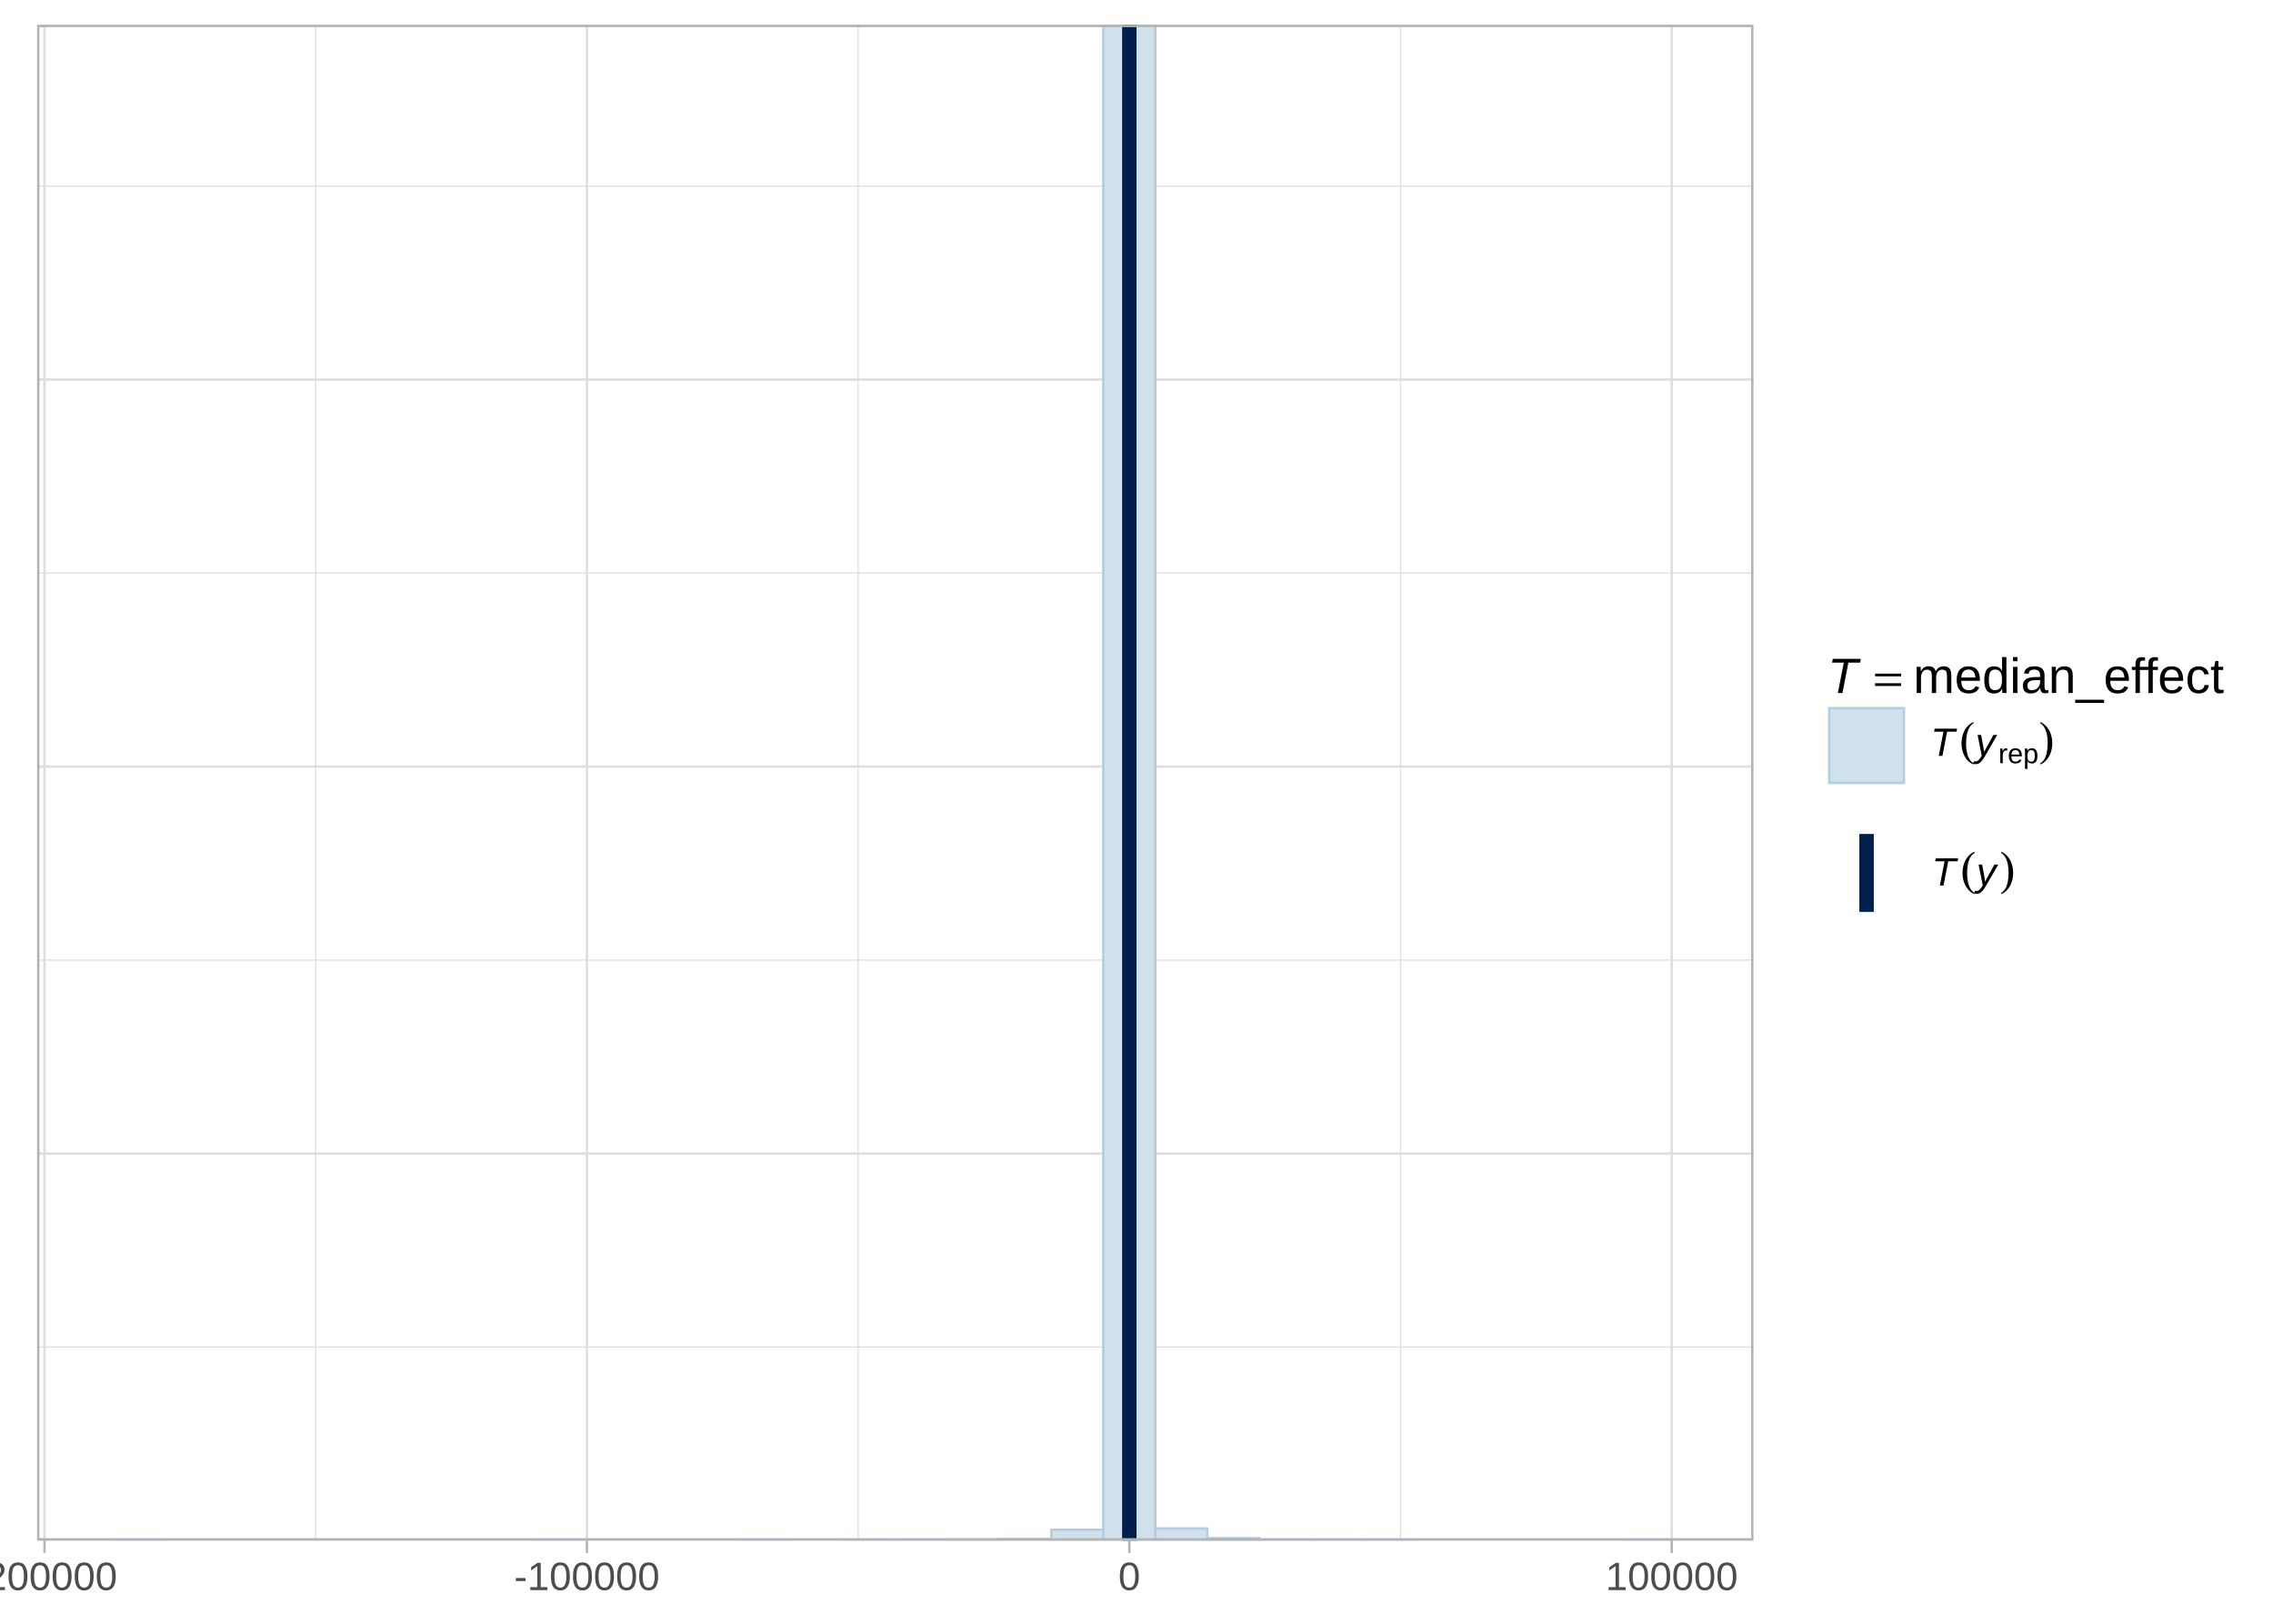
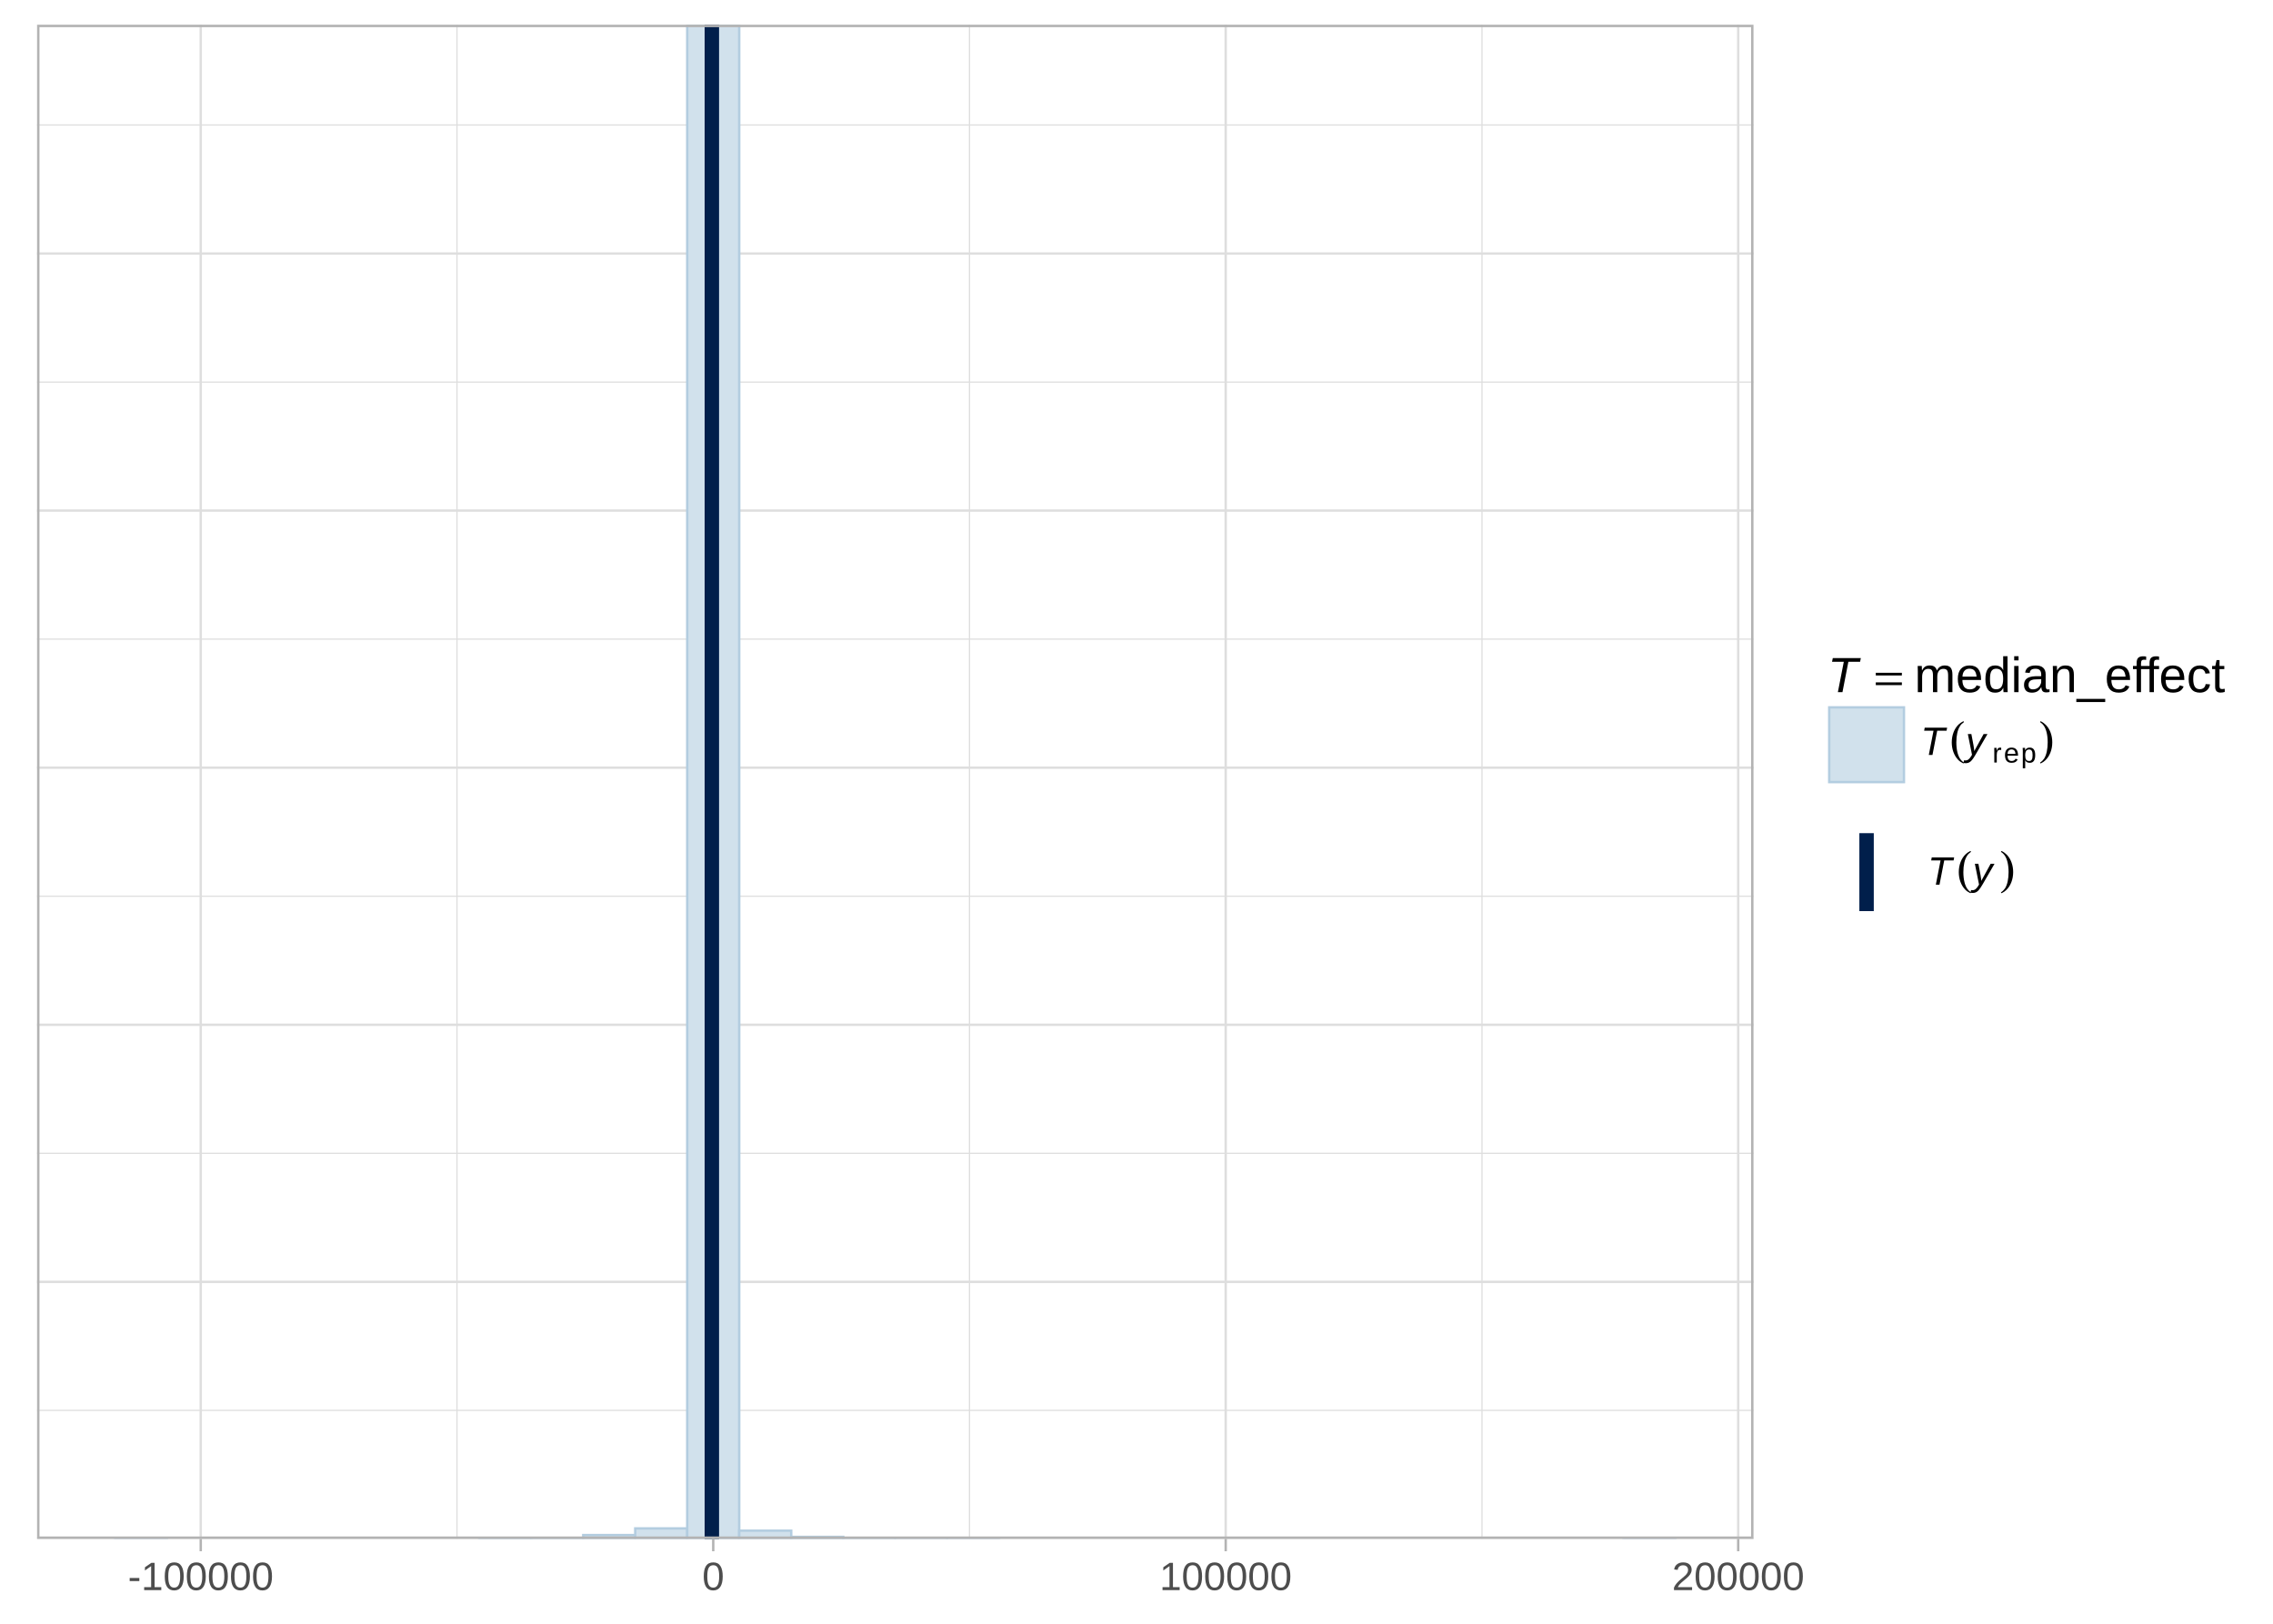
- <svg xmlns="http://www.w3.org/2000/svg" viewBox="0 0 504.00 360.00">
+ <svg xmlns="http://www.w3.org/2000/svg" class="svglite" width="504.00pt" height="360.00pt" viewBox="0 0 504.00 360.00">
  <defs>
    <style type="text/css">
-     line, polyline, polygon, path, rect, circle {
+     .svglite line, .svglite polyline, .svglite polygon, .svglite path, .svglite rect, .svglite circle {
      fill: none;
      stroke: #000000;
      stroke-linecap: round;
      stroke-linejoin: round;
      stroke-miterlimit: 10.00;
    }
  </style>
  </defs>
  <rect width="100%" height="100%" style="stroke: none; fill: #FFFFFF;" />
-   <rect x="0" y="0.00" width="504.00" height="360.00" style="stroke-width: 1.07; stroke: #FFFFFF; fill: #FFFFFF;" />
  <defs>
-     <clipPath id="cpOC4yMnwzODguODF8MzQxLjU1fDUuNDg=">
-       <rect x="8.22" y="5.48" width="380.59" height="336.08" />
-     </clipPath>
-   </defs>
-   <rect x="8.22" y="5.48" width="380.59" height="336.08" style="stroke-width: 1.07; stroke: none; fill: #FFFFFF;" clip-path="url(#cpOC4yMnwzODguODF8MzQxLjU1fDUuNDg=)" />
-   <polyline points="8.22,298.66 388.81,298.66 " style="stroke-width: 0.27; stroke: #DEDEDE; stroke-linecap: butt;" clip-path="url(#cpOC4yMnwzODguODF8MzQxLjU1fDUuNDg=)" />
-   <polyline points="8.22,212.86 388.81,212.86 " style="stroke-width: 0.27; stroke: #DEDEDE; stroke-linecap: butt;" clip-path="url(#cpOC4yMnwzODguODF8MzQxLjU1fDUuNDg=)" />
-   <polyline points="8.22,127.06 388.81,127.06 " style="stroke-width: 0.27; stroke: #DEDEDE; stroke-linecap: butt;" clip-path="url(#cpOC4yMnwzODguODF8MzQxLjU1fDUuNDg=)" />
-   <polyline points="8.22,41.26 388.81,41.26 " style="stroke-width: 0.27; stroke: #DEDEDE; stroke-linecap: butt;" clip-path="url(#cpOC4yMnwzODguODF8MzQxLjU1fDUuNDg=)" />
-   <polyline points="70.01,341.55 70.01,5.48 " style="stroke-width: 0.27; stroke: #DEDEDE; stroke-linecap: butt;" clip-path="url(#cpOC4yMnwzODguODF8MzQxLjU1fDUuNDg=)" />
-   <polyline points="190.28,341.55 190.28,5.48 " style="stroke-width: 0.27; stroke: #DEDEDE; stroke-linecap: butt;" clip-path="url(#cpOC4yMnwzODguODF8MzQxLjU1fDUuNDg=)" />
-   <polyline points="310.55,341.55 310.55,5.48 " style="stroke-width: 0.27; stroke: #DEDEDE; stroke-linecap: butt;" clip-path="url(#cpOC4yMnwzODguODF8MzQxLjU1fDUuNDg=)" />
-   <polyline points="8.22,341.55 388.81,341.55 " style="stroke-width: 0.53; stroke: #DEDEDE; stroke-linecap: butt;" clip-path="url(#cpOC4yMnwzODguODF8MzQxLjU1fDUuNDg=)" />
-   <polyline points="8.22,255.76 388.81,255.76 " style="stroke-width: 0.53; stroke: #DEDEDE; stroke-linecap: butt;" clip-path="url(#cpOC4yMnwzODguODF8MzQxLjU1fDUuNDg=)" />
-   <polyline points="8.22,169.96 388.81,169.96 " style="stroke-width: 0.53; stroke: #DEDEDE; stroke-linecap: butt;" clip-path="url(#cpOC4yMnwzODguODF8MzQxLjU1fDUuNDg=)" />
-   <polyline points="8.22,84.16 388.81,84.16 " style="stroke-width: 0.53; stroke: #DEDEDE; stroke-linecap: butt;" clip-path="url(#cpOC4yMnwzODguODF8MzQxLjU1fDUuNDg=)" />
-   <polyline points="9.87,341.55 9.87,5.48 " style="stroke-width: 0.53; stroke: #DEDEDE; stroke-linecap: butt;" clip-path="url(#cpOC4yMnwzODguODF8MzQxLjU1fDUuNDg=)" />
-   <polyline points="130.14,341.55 130.14,5.48 " style="stroke-width: 0.53; stroke: #DEDEDE; stroke-linecap: butt;" clip-path="url(#cpOC4yMnwzODguODF8MzQxLjU1fDUuNDg=)" />
-   <polyline points="250.41,341.55 250.41,5.48 " style="stroke-width: 0.53; stroke: #DEDEDE; stroke-linecap: butt;" clip-path="url(#cpOC4yMnwzODguODF8MzQxLjU1fDUuNDg=)" />
-   <polyline points="370.68,341.55 370.68,5.48 " style="stroke-width: 0.53; stroke: #DEDEDE; stroke-linecap: butt;" clip-path="url(#cpOC4yMnwzODguODF8MzQxLjU1fDUuNDg=)" />
-   <rect x="25.52" y="341.47" width="11.53" height="0.086" style="stroke-width: 0.53; stroke: #B3CDE0; stroke-linecap: square; stroke-linejoin: miter; fill: #D1E1EC;" clip-path="url(#cpOC4yMnwzODguODF8MzQxLjU1fDUuNDg=)" />
-   <rect x="37.05" y="341.55" width="11.53" height="0.00" style="stroke-width: 0.53; stroke: #B3CDE0; stroke-linecap: square; stroke-linejoin: miter; fill: #D1E1EC;" clip-path="url(#cpOC4yMnwzODguODF8MzQxLjU1fDUuNDg=)" />
-   <rect x="48.58" y="341.55" width="11.53" height="0.00" style="stroke-width: 0.53; stroke: #B3CDE0; stroke-linecap: square; stroke-linejoin: miter; fill: #D1E1EC;" clip-path="url(#cpOC4yMnwzODguODF8MzQxLjU1fDUuNDg=)" />
-   <rect x="60.12" y="341.55" width="11.53" height="0.00" style="stroke-width: 0.53; stroke: #B3CDE0; stroke-linecap: square; stroke-linejoin: miter; fill: #D1E1EC;" clip-path="url(#cpOC4yMnwzODguODF8MzQxLjU1fDUuNDg=)" />
-   <rect x="71.65" y="341.55" width="11.53" height="0.00" style="stroke-width: 0.53; stroke: #B3CDE0; stroke-linecap: square; stroke-linejoin: miter; fill: #D1E1EC;" clip-path="url(#cpOC4yMnwzODguODF8MzQxLjU1fDUuNDg=)" />
-   <rect x="83.18" y="341.55" width="11.53" height="0.00" style="stroke-width: 0.53; stroke: #B3CDE0; stroke-linecap: square; stroke-linejoin: miter; fill: #D1E1EC;" clip-path="url(#cpOC4yMnwzODguODF8MzQxLjU1fDUuNDg=)" />
-   <rect x="94.72" y="341.55" width="11.53" height="0.00" style="stroke-width: 0.53; stroke: #B3CDE0; stroke-linecap: square; stroke-linejoin: miter; fill: #D1E1EC;" clip-path="url(#cpOC4yMnwzODguODF8MzQxLjU1fDUuNDg=)" />
-   <rect x="106.25" y="341.55" width="11.53" height="0.00" style="stroke-width: 0.53; stroke: #B3CDE0; stroke-linecap: square; stroke-linejoin: miter; fill: #D1E1EC;" clip-path="url(#cpOC4yMnwzODguODF8MzQxLjU1fDUuNDg=)" />
-   <rect x="117.78" y="341.47" width="11.53" height="0.086" style="stroke-width: 0.53; stroke: #B3CDE0; stroke-linecap: square; stroke-linejoin: miter; fill: #D1E1EC;" clip-path="url(#cpOC4yMnwzODguODF8MzQxLjU1fDUuNDg=)" />
-   <rect x="129.32" y="341.55" width="11.53" height="0.00" style="stroke-width: 0.53; stroke: #B3CDE0; stroke-linecap: square; stroke-linejoin: miter; fill: #D1E1EC;" clip-path="url(#cpOC4yMnwzODguODF8MzQxLjU1fDUuNDg=)" />
-   <rect x="140.85" y="341.55" width="11.53" height="0.00" style="stroke-width: 0.53; stroke: #B3CDE0; stroke-linecap: square; stroke-linejoin: miter; fill: #D1E1EC;" clip-path="url(#cpOC4yMnwzODguODF8MzQxLjU1fDUuNDg=)" />
-   <rect x="152.38" y="341.55" width="11.53" height="0.00" style="stroke-width: 0.53; stroke: #B3CDE0; stroke-linecap: square; stroke-linejoin: miter; fill: #D1E1EC;" clip-path="url(#cpOC4yMnwzODguODF8MzQxLjU1fDUuNDg=)" />
-   <rect x="163.91" y="341.38" width="11.53" height="0.17" style="stroke-width: 0.53; stroke: #B3CDE0; stroke-linecap: square; stroke-linejoin: miter; fill: #D1E1EC;" clip-path="url(#cpOC4yMnwzODguODF8MzQxLjU1fDUuNDg=)" />
-   <rect x="175.45" y="341.55" width="11.53" height="0.00" style="stroke-width: 0.53; stroke: #B3CDE0; stroke-linecap: square; stroke-linejoin: miter; fill: #D1E1EC;" clip-path="url(#cpOC4yMnwzODguODF8MzQxLjU1fDUuNDg=)" />
-   <rect x="186.98" y="341.47" width="11.53" height="0.086" style="stroke-width: 0.53; stroke: #B3CDE0; stroke-linecap: square; stroke-linejoin: miter; fill: #D1E1EC;" clip-path="url(#cpOC4yMnwzODguODF8MzQxLjU1fDUuNDg=)" />
-   <rect x="198.51" y="341.47" width="11.53" height="0.086" style="stroke-width: 0.53; stroke: #B3CDE0; stroke-linecap: square; stroke-linejoin: miter; fill: #D1E1EC;" clip-path="url(#cpOC4yMnwzODguODF8MzQxLjU1fDUuNDg=)" />
-   <rect x="210.05" y="341.30" width="11.53" height="0.26" style="stroke-width: 0.53; stroke: #B3CDE0; stroke-linecap: square; stroke-linejoin: miter; fill: #D1E1EC;" clip-path="url(#cpOC4yMnwzODguODF8MzQxLjU1fDUuNDg=)" />
-   <rect x="221.58" y="341.21" width="11.53" height="0.34" style="stroke-width: 0.53; stroke: #B3CDE0; stroke-linecap: square; stroke-linejoin: miter; fill: #D1E1EC;" clip-path="url(#cpOC4yMnwzODguODF8MzQxLjU1fDUuNDg=)" />
-   <rect x="233.11" y="339.15" width="11.53" height="2.40" style="stroke-width: 0.53; stroke: #B3CDE0; stroke-linecap: square; stroke-linejoin: miter; fill: #D1E1EC;" clip-path="url(#cpOC4yMnwzODguODF8MzQxLjU1fDUuNDg=)" />
-   <rect x="244.64" y="5.48" width="11.53" height="336.08" style="stroke-width: 0.53; stroke: #B3CDE0; stroke-linecap: square; stroke-linejoin: miter; fill: #D1E1EC;" clip-path="url(#cpOC4yMnwzODguODF8MzQxLjU1fDUuNDg=)" />
-   <rect x="256.18" y="338.89" width="11.53" height="2.66" style="stroke-width: 0.53; stroke: #B3CDE0; stroke-linecap: square; stroke-linejoin: miter; fill: #D1E1EC;" clip-path="url(#cpOC4yMnwzODguODF8MzQxLjU1fDUuNDg=)" />
-   <rect x="267.71" y="341.04" width="11.53" height="0.51" style="stroke-width: 0.53; stroke: #B3CDE0; stroke-linecap: square; stroke-linejoin: miter; fill: #D1E1EC;" clip-path="url(#cpOC4yMnwzODguODF8MzQxLjU1fDUuNDg=)" />
-   <rect x="279.24" y="341.47" width="11.53" height="0.086" style="stroke-width: 0.53; stroke: #B3CDE0; stroke-linecap: square; stroke-linejoin: miter; fill: #D1E1EC;" clip-path="url(#cpOC4yMnwzODguODF8MzQxLjU1fDUuNDg=)" />
-   <rect x="290.78" y="341.38" width="11.53" height="0.17" style="stroke-width: 0.53; stroke: #B3CDE0; stroke-linecap: square; stroke-linejoin: miter; fill: #D1E1EC;" clip-path="url(#cpOC4yMnwzODguODF8MzQxLjU1fDUuNDg=)" />
-   <rect x="302.31" y="341.47" width="11.53" height="0.086" style="stroke-width: 0.53; stroke: #B3CDE0; stroke-linecap: square; stroke-linejoin: miter; fill: #D1E1EC;" clip-path="url(#cpOC4yMnwzODguODF8MzQxLjU1fDUuNDg=)" />
-   <rect x="313.84" y="341.55" width="11.53" height="0.00" style="stroke-width: 0.53; stroke: #B3CDE0; stroke-linecap: square; stroke-linejoin: miter; fill: #D1E1EC;" clip-path="url(#cpOC4yMnwzODguODF8MzQxLjU1fDUuNDg=)" />
-   <rect x="325.38" y="341.55" width="11.53" height="0.00" style="stroke-width: 0.53; stroke: #B3CDE0; stroke-linecap: square; stroke-linejoin: miter; fill: #D1E1EC;" clip-path="url(#cpOC4yMnwzODguODF8MzQxLjU1fDUuNDg=)" />
-   <rect x="336.91" y="341.55" width="11.53" height="0.00" style="stroke-width: 0.53; stroke: #B3CDE0; stroke-linecap: square; stroke-linejoin: miter; fill: #D1E1EC;" clip-path="url(#cpOC4yMnwzODguODF8MzQxLjU1fDUuNDg=)" />
-   <rect x="348.44" y="341.55" width="11.53" height="0.00" style="stroke-width: 0.53; stroke: #B3CDE0; stroke-linecap: square; stroke-linejoin: miter; fill: #D1E1EC;" clip-path="url(#cpOC4yMnwzODguODF8MzQxLjU1fDUuNDg=)" />
-   <rect x="359.97" y="341.47" width="11.53" height="0.086" style="stroke-width: 0.53; stroke: #B3CDE0; stroke-linecap: square; stroke-linejoin: miter; fill: #D1E1EC;" clip-path="url(#cpOC4yMnwzODguODF8MzQxLjU1fDUuNDg=)" />
-   <line x1="250.41" y1="341.55" x2="250.41" y2="5.48" style="stroke-width: 3.20; stroke: #011F4B; stroke-linecap: butt;" clip-path="url(#cpOC4yMnwzODguODF8MzQxLjU1fDUuNDg=)" />
-   <rect x="8.22" y="5.48" width="380.59" height="336.08" style="stroke-width: 1.07; stroke: #B3B3B3;" clip-path="url(#cpOC4yMnwzODguODF8MzQxLjU1fDUuNDg=)" />
-   <defs>
-     <clipPath id="cpMC4wMHw1MDQuMDB8MzYwLjAwfDAuMDA=">
+     <clipPath id="cpMC4wMHw1MDQuMDB8MC4wMHwzNjAuMDA=">
      <rect x="0.00" y="0.00" width="504.00" height="360.00" />
    </clipPath>
  </defs>
-   <polyline points="9.87,344.29 9.87,341.55 " style="stroke-width: 0.53; stroke: #B3B3B3; stroke-linecap: butt;" clip-path="url(#cpMC4wMHw1MDQuMDB8MzYwLjAwfDAuMDA=)" />
-   <polyline points="130.14,344.29 130.14,341.55 " style="stroke-width: 0.53; stroke: #B3B3B3; stroke-linecap: butt;" clip-path="url(#cpMC4wMHw1MDQuMDB8MzYwLjAwfDAuMDA=)" />
-   <polyline points="250.41,344.29 250.41,341.55 " style="stroke-width: 0.53; stroke: #B3B3B3; stroke-linecap: butt;" clip-path="url(#cpMC4wMHw1MDQuMDB8MzYwLjAwfDAuMDA=)" />
-   <polyline points="370.68,344.29 370.68,341.55 " style="stroke-width: 0.53; stroke: #B3B3B3; stroke-linecap: butt;" clip-path="url(#cpMC4wMHw1MDQuMDB8MzYwLjAwfDAuMDA=)" />
-   <g clip-path="url(#cpMC4wMHw1MDQuMDB8MzYwLjAwfDAuMDA=)">
-     <text x="-6.28" y="352.54" style="font-size: 8.80px; fill: #4D4D4D; font-family: Arimo;" textLength="32.30px" lengthAdjust="spacingAndGlyphs">-200000</text>
+   <g clip-path="url(#cpMC4wMHw1MDQuMDB8MC4wMHwzNjAuMDA=)">
+     <rect x="0" y="0.00" width="504.00" height="360.00" style="stroke-width: 1.07; stroke: #FFFFFF; fill: #FFFFFF;" />
  </g>
-   <g clip-path="url(#cpMC4wMHw1MDQuMDB8MzYwLjAwfDAuMDA=)">
-     <text x="113.99" y="352.54" style="font-size: 8.80px; fill: #4D4D4D; font-family: Arimo;" textLength="32.30px" lengthAdjust="spacingAndGlyphs">-100000</text>
+   <defs>
+     <clipPath id="cpOC4yMnwzODguODF8NS40OHwzNDEuMTk=">
+       <rect x="8.22" y="5.48" width="380.59" height="335.71" />
+     </clipPath>
+   </defs>
+   <g clip-path="url(#cpOC4yMnwzODguODF8NS40OHwzNDEuMTk=)">
+     <rect x="8.22" y="5.48" width="380.59" height="335.71" style="stroke-width: 1.07; stroke: none; fill: #FFFFFF;" />
+     <polyline points="8.22,312.70 388.81,312.70 " style="stroke-width: 0.27; stroke: #DEDEDE; stroke-linecap: butt;" />
+     <polyline points="8.22,255.70 388.81,255.70 " style="stroke-width: 0.27; stroke: #DEDEDE; stroke-linecap: butt;" />
+     <polyline points="8.22,198.70 388.81,198.70 " style="stroke-width: 0.27; stroke: #DEDEDE; stroke-linecap: butt;" />
+     <polyline points="8.22,141.70 388.81,141.70 " style="stroke-width: 0.27; stroke: #DEDEDE; stroke-linecap: butt;" />
+     <polyline points="8.22,84.71 388.81,84.71 " style="stroke-width: 0.27; stroke: #DEDEDE; stroke-linecap: butt;" />
+     <polyline points="8.22,27.71 388.81,27.71 " style="stroke-width: 0.27; stroke: #DEDEDE; stroke-linecap: butt;" />
+     <polyline points="101.33,341.19 101.33,5.48 " style="stroke-width: 0.27; stroke: #DEDEDE; stroke-linecap: butt;" />
+     <polyline points="214.97,341.19 214.97,5.48 " style="stroke-width: 0.27; stroke: #DEDEDE; stroke-linecap: butt;" />
+     <polyline points="328.60,341.19 328.60,5.48 " style="stroke-width: 0.27; stroke: #DEDEDE; stroke-linecap: butt;" />
+     <polyline points="8.22,341.19 388.81,341.19 " style="stroke-width: 0.53; stroke: #DEDEDE; stroke-linecap: butt;" />
+     <polyline points="8.22,284.20 388.81,284.20 " style="stroke-width: 0.53; stroke: #DEDEDE; stroke-linecap: butt;" />
+     <polyline points="8.22,227.20 388.81,227.20 " style="stroke-width: 0.53; stroke: #DEDEDE; stroke-linecap: butt;" />
+     <polyline points="8.22,170.20 388.81,170.20 " style="stroke-width: 0.53; stroke: #DEDEDE; stroke-linecap: butt;" />
+     <polyline points="8.22,113.20 388.81,113.20 " style="stroke-width: 0.53; stroke: #DEDEDE; stroke-linecap: butt;" />
+     <polyline points="8.22,56.21 388.81,56.21 " style="stroke-width: 0.53; stroke: #DEDEDE; stroke-linecap: butt;" />
+     <polyline points="44.51,341.19 44.51,5.48 " style="stroke-width: 0.53; stroke: #DEDEDE; stroke-linecap: butt;" />
+     <polyline points="158.15,341.19 158.15,5.48 " style="stroke-width: 0.53; stroke: #DEDEDE; stroke-linecap: butt;" />
+     <polyline points="271.78,341.19 271.78,5.48 " style="stroke-width: 0.53; stroke: #DEDEDE; stroke-linecap: butt;" />
+     <polyline points="385.42,341.19 385.42,5.48 " style="stroke-width: 0.53; stroke: #DEDEDE; stroke-linecap: butt;" />
+     <rect x="25.52" y="341.14" width="11.53" height="0.057" style="stroke-width: 0.53; stroke: #B3CDE0; stroke-linecap: square; stroke-linejoin: miter; fill: #D1E1EC;" />
+     <rect x="37.05" y="341.19" width="11.53" height="0.00" style="stroke-width: 0.53; stroke: #B3CDE0; stroke-linecap: square; stroke-linejoin: miter; fill: #D1E1EC;" />
+     <rect x="48.58" y="341.19" width="11.53" height="0.00" style="stroke-width: 0.53; stroke: #B3CDE0; stroke-linecap: square; stroke-linejoin: miter; fill: #D1E1EC;" />
+     <rect x="60.12" y="341.19" width="11.53" height="0.00" style="stroke-width: 0.53; stroke: #B3CDE0; stroke-linecap: square; stroke-linejoin: miter; fill: #D1E1EC;" />
+     <rect x="71.65" y="341.19" width="11.53" height="0.00" style="stroke-width: 0.53; stroke: #B3CDE0; stroke-linecap: square; stroke-linejoin: miter; fill: #D1E1EC;" />
+     <rect x="83.18" y="341.19" width="11.53" height="0.00" style="stroke-width: 0.53; stroke: #B3CDE0; stroke-linecap: square; stroke-linejoin: miter; fill: #D1E1EC;" />
+     <rect x="94.72" y="341.19" width="11.53" height="0.00" style="stroke-width: 0.53; stroke: #B3CDE0; stroke-linecap: square; stroke-linejoin: miter; fill: #D1E1EC;" />
+     <rect x="106.25" y="341.02" width="11.53" height="0.17" style="stroke-width: 0.53; stroke: #B3CDE0; stroke-linecap: square; stroke-linejoin: miter; fill: #D1E1EC;" />
+     <rect x="117.78" y="340.97" width="11.53" height="0.23" style="stroke-width: 0.53; stroke: #B3CDE0; stroke-linecap: square; stroke-linejoin: miter; fill: #D1E1EC;" />
+     <rect x="129.32" y="340.34" width="11.53" height="0.85" style="stroke-width: 0.53; stroke: #B3CDE0; stroke-linecap: square; stroke-linejoin: miter; fill: #D1E1EC;" />
+     <rect x="140.85" y="338.86" width="11.53" height="2.34" style="stroke-width: 0.53; stroke: #B3CDE0; stroke-linecap: square; stroke-linejoin: miter; fill: #D1E1EC;" />
+     <rect x="152.38" y="5.48" width="11.53" height="335.71" style="stroke-width: 0.53; stroke: #B3CDE0; stroke-linecap: square; stroke-linejoin: miter; fill: #D1E1EC;" />
+     <rect x="163.91" y="339.37" width="11.53" height="1.82" style="stroke-width: 0.53; stroke: #B3CDE0; stroke-linecap: square; stroke-linejoin: miter; fill: #D1E1EC;" />
+     <rect x="175.45" y="340.74" width="11.53" height="0.46" style="stroke-width: 0.53; stroke: #B3CDE0; stroke-linecap: square; stroke-linejoin: miter; fill: #D1E1EC;" />
+     <rect x="186.98" y="341.02" width="11.53" height="0.17" style="stroke-width: 0.53; stroke: #B3CDE0; stroke-linecap: square; stroke-linejoin: miter; fill: #D1E1EC;" />
+     <rect x="198.51" y="341.14" width="11.53" height="0.057" style="stroke-width: 0.53; stroke: #B3CDE0; stroke-linecap: square; stroke-linejoin: miter; fill: #D1E1EC;" />
+     <rect x="210.05" y="341.14" width="11.53" height="0.057" style="stroke-width: 0.53; stroke: #B3CDE0; stroke-linecap: square; stroke-linejoin: miter; fill: #D1E1EC;" />
+     <rect x="221.58" y="341.19" width="11.53" height="0.00" style="stroke-width: 0.53; stroke: #B3CDE0; stroke-linecap: square; stroke-linejoin: miter; fill: #D1E1EC;" />
+     <rect x="233.11" y="341.19" width="11.53" height="0.00" style="stroke-width: 0.53; stroke: #B3CDE0; stroke-linecap: square; stroke-linejoin: miter; fill: #D1E1EC;" />
+     <rect x="244.64" y="341.19" width="11.53" height="0.00" style="stroke-width: 0.53; stroke: #B3CDE0; stroke-linecap: square; stroke-linejoin: miter; fill: #D1E1EC;" />
+     <rect x="256.18" y="341.19" width="11.53" height="0.00" style="stroke-width: 0.53; stroke: #B3CDE0; stroke-linecap: square; stroke-linejoin: miter; fill: #D1E1EC;" />
+     <rect x="267.71" y="341.19" width="11.53" height="0.00" style="stroke-width: 0.53; stroke: #B3CDE0; stroke-linecap: square; stroke-linejoin: miter; fill: #D1E1EC;" />
+     <rect x="279.24" y="341.19" width="11.53" height="0.00" style="stroke-width: 0.53; stroke: #B3CDE0; stroke-linecap: square; stroke-linejoin: miter; fill: #D1E1EC;" />
+     <rect x="290.78" y="341.19" width="11.53" height="0.00" style="stroke-width: 0.53; stroke: #B3CDE0; stroke-linecap: square; stroke-linejoin: miter; fill: #D1E1EC;" />
+     <rect x="302.31" y="341.19" width="11.53" height="0.00" style="stroke-width: 0.53; stroke: #B3CDE0; stroke-linecap: square; stroke-linejoin: miter; fill: #D1E1EC;" />
+     <rect x="313.84" y="341.19" width="11.53" height="0.00" style="stroke-width: 0.53; stroke: #B3CDE0; stroke-linecap: square; stroke-linejoin: miter; fill: #D1E1EC;" />
+     <rect x="325.38" y="341.19" width="11.53" height="0.00" style="stroke-width: 0.53; stroke: #B3CDE0; stroke-linecap: square; stroke-linejoin: miter; fill: #D1E1EC;" />
+     <rect x="336.91" y="341.19" width="11.53" height="0.00" style="stroke-width: 0.53; stroke: #B3CDE0; stroke-linecap: square; stroke-linejoin: miter; fill: #D1E1EC;" />
+     <rect x="348.44" y="341.19" width="11.53" height="0.00" style="stroke-width: 0.53; stroke: #B3CDE0; stroke-linecap: square; stroke-linejoin: miter; fill: #D1E1EC;" />
+     <rect x="359.97" y="341.14" width="11.53" height="0.057" style="stroke-width: 0.53; stroke: #B3CDE0; stroke-linecap: square; stroke-linejoin: miter; fill: #D1E1EC;" />
+     <line x1="157.84" y1="341.19" x2="157.84" y2="5.48" style="stroke-width: 3.20; stroke: #011F4B; stroke-linecap: butt;" />
+     <rect x="8.22" y="5.48" width="380.59" height="335.71" style="stroke-width: 1.07; stroke: #B3B3B3;" />
  </g>
-   <g clip-path="url(#cpMC4wMHw1MDQuMDB8MzYwLjAwfDAuMDA=)">
-     <text x="247.96" y="352.54" style="font-size: 8.80px; fill: #4D4D4D; font-family: Arimo;" textLength="4.89px" lengthAdjust="spacingAndGlyphs">0</text>
-   </g>
-   <g clip-path="url(#cpMC4wMHw1MDQuMDB8MzYwLjAwfDAuMDA=)">
-     <text x="356.00" y="352.54" style="font-size: 8.80px; fill: #4D4D4D; font-family: Arimo;" textLength="29.36px" lengthAdjust="spacingAndGlyphs">100000</text>
-   </g>
-   <rect x="399.77" y="139.38" width="98.76" height="40.04" style="stroke-width: 1.07; stroke: none; fill: #FFFFFF;" clip-path="url(#cpMC4wMHw1MDQuMDB8MzYwLjAwfDAuMDA=)" />
-   <g clip-path="url(#cpMC4wMHw1MDQuMDB8MzYwLjAwfDAuMDA=)">
-     <text x="405.24" y="153.65" style="font-size: 11.00px; font-style: italic; font-family: Arimo;" textLength="6.72px" lengthAdjust="spacingAndGlyphs">T</text>
-   </g>
-   <g clip-path="url(#cpMC4wMHw1MDQuMDB8MzYwLjAwfDAuMDA=)">
-     <text x="415.64" y="153.65" style="font-size: 11.00px; font-family: Standard Symbols PS;" textLength="6.04px" lengthAdjust="spacingAndGlyphs">=</text>
-   </g>
-   <g clip-path="url(#cpMC4wMHw1MDQuMDB8MzYwLjAwfDAuMDA=)">
-     <text x="424.23" y="153.65" style="font-size: 11.00px; font-family: Arimo;" textLength="69.10px" lengthAdjust="spacingAndGlyphs">median_effect</text>
-   </g>
-   <rect x="405.24" y="156.66" width="17.28" height="17.28" style="stroke-width: 1.07; stroke: none; fill: #FFFFFF;" clip-path="url(#cpMC4wMHw1MDQuMDB8MzYwLjAwfDAuMDA=)" />
-   <rect x="405.60" y="157.01" width="16.57" height="16.57" style="stroke-width: 0.53; stroke: #B3CDE0; stroke-linecap: square; stroke-linejoin: miter; fill: #D1E1EC;" clip-path="url(#cpMC4wMHw1MDQuMDB8MzYwLjAwfDAuMDA=)" />
-   <g clip-path="url(#cpMC4wMHw1MDQuMDB8MzYwLjAwfDAuMDA=)">
-     <text x="428.06" y="167.59" style="font-size: 8.80px; font-style: italic; font-family: Arimo;" textLength="5.38px" lengthAdjust="spacingAndGlyphs">T</text>
-   </g>
-   <g clip-path="url(#cpMC4wMHw1MDQuMDB8MzYwLjAwfDAuMDA=)">
-     <text x="434.35" y="167.59" style="font-size: 11.00px; font-family: Standard Symbols PS;" textLength="3.66px" lengthAdjust="spacingAndGlyphs">(</text>
-   </g>
-   <g clip-path="url(#cpMC4wMHw1MDQuMDB8MzYwLjAwfDAuMDA=)">
-     <text x="438.01" y="167.59" style="font-size: 8.80px; font-style: italic; font-family: Arimo;" textLength="4.40px" lengthAdjust="spacingAndGlyphs">y</text>
-   </g>
-   <g clip-path="url(#cpMC4wMHw1MDQuMDB8MzYwLjAwfDAuMDA=)">
-     <text x="443.11" y="169.21" style="font-size: 6.16px; font-family: Arimo;" textLength="2.05px" lengthAdjust="spacingAndGlyphs">r</text>
-   </g>
-   <g clip-path="url(#cpMC4wMHw1MDQuMDB8MzYwLjAwfDAuMDA=)">
-     <text x="445.16" y="169.21" style="font-size: 6.16px; font-family: Arimo;" textLength="3.43px" lengthAdjust="spacingAndGlyphs">e</text>
-   </g>
-   <g clip-path="url(#cpMC4wMHw1MDQuMDB8MzYwLjAwfDAuMDA=)">
-     <text x="448.59" y="169.21" style="font-size: 6.16px; font-family: Arimo;" textLength="3.43px" lengthAdjust="spacingAndGlyphs">p</text>
-   </g>
-   <g clip-path="url(#cpMC4wMHw1MDQuMDB8MzYwLjAwfDAuMDA=)">
-     <text x="452.01" y="167.59" style="font-size: 11.00px; font-family: Standard Symbols PS;" textLength="3.66px" lengthAdjust="spacingAndGlyphs">)</text>
-   </g>
-   <rect x="399.77" y="179.42" width="52.72" height="28.24" style="stroke-width: 1.07; stroke: none; fill: #FFFFFF;" clip-path="url(#cpMC4wMHw1MDQuMDB8MzYwLjAwfDAuMDA=)" />
-   <rect x="405.24" y="184.90" width="17.28" height="17.28" style="stroke-width: 1.07; stroke: none; fill: #FFFFFF;" clip-path="url(#cpMC4wMHw1MDQuMDB8MzYwLjAwfDAuMDA=)" />
-   <line x1="413.88" y1="202.18" x2="413.88" y2="184.90" style="stroke-width: 3.20; stroke: #011F4B; stroke-linecap: butt;" clip-path="url(#cpMC4wMHw1MDQuMDB8MzYwLjAwfDAuMDA=)" />
-   <g clip-path="url(#cpMC4wMHw1MDQuMDB8MzYwLjAwfDAuMDA=)">
-     <text x="428.30" y="196.33" style="font-size: 8.80px; font-style: italic; font-family: Arimo;" textLength="5.38px" lengthAdjust="spacingAndGlyphs">T</text>
-   </g>
-   <g clip-path="url(#cpMC4wMHw1MDQuMDB8MzYwLjAwfDAuMDA=)">
-     <text x="434.58" y="196.33" style="font-size: 11.00px; font-family: Standard Symbols PS;" textLength="3.66px" lengthAdjust="spacingAndGlyphs">(</text>
-   </g>
-   <g clip-path="url(#cpMC4wMHw1MDQuMDB8MzYwLjAwfDAuMDA=)">
-     <text x="438.24" y="196.33" style="font-size: 8.80px; font-style: italic; font-family: Arimo;" textLength="4.40px" lengthAdjust="spacingAndGlyphs">y</text>
-   </g>
-   <g clip-path="url(#cpMC4wMHw1MDQuMDB8MzYwLjAwfDAuMDA=)">
-     <text x="443.34" y="196.33" style="font-size: 11.00px; font-family: Standard Symbols PS;" textLength="3.66px" lengthAdjust="spacingAndGlyphs">)</text>
+   <g clip-path="url(#cpMC4wMHw1MDQuMDB8MC4wMHwzNjAuMDA=)">
+     <polyline points="44.51,343.93 44.51,341.19 " style="stroke-width: 0.53; stroke: #B3B3B3; stroke-linecap: butt;" />
+     <polyline points="158.15,343.93 158.15,341.19 " style="stroke-width: 0.53; stroke: #B3B3B3; stroke-linecap: butt;" />
+     <polyline points="271.78,343.93 271.78,341.19 " style="stroke-width: 0.53; stroke: #B3B3B3; stroke-linecap: butt;" />
+     <polyline points="385.42,343.93 385.42,341.19 " style="stroke-width: 0.53; stroke: #B3B3B3; stroke-linecap: butt;" />
+     <text x="44.51" y="352.54" text-anchor="middle" style="font-size: 8.80px; fill: #4D4D4D; font-family: Arimo;" textLength="36.74px" lengthAdjust="spacingAndGlyphs">-100000</text>
+     <text x="158.15" y="352.54" text-anchor="middle" style="font-size: 8.80px; fill: #4D4D4D; font-family: Arimo;" textLength="5.59px" lengthAdjust="spacingAndGlyphs">0</text>
+     <text x="271.78" y="352.54" text-anchor="middle" style="font-size: 8.80px; fill: #4D4D4D; font-family: Arimo;" textLength="33.57px" lengthAdjust="spacingAndGlyphs">100000</text>
+     <text x="385.42" y="352.54" text-anchor="middle" style="font-size: 8.80px; fill: #4D4D4D; font-family: Arimo;" textLength="33.57px" lengthAdjust="spacingAndGlyphs">200000</text>
+     <rect x="399.77" y="139.20" width="98.76" height="40.04" style="stroke-width: 1.07; stroke: none; fill: #FFFFFF;" />
+     <text x="405.24" y="153.46" style="font-size: 11.00px; font-style: italic; font-family: Arimo;" textLength="6.72px" lengthAdjust="spacingAndGlyphs">T</text>
+     <text x="415.80" y="153.46" style="font-size: 11.00px; font-family: Standard Symbols PS;" textLength="6.04px" lengthAdjust="spacingAndGlyphs">=</text>
+     <text x="424.48" y="153.46" style="font-size: 11.00px; font-family: Arimo;" textLength="78.38px" lengthAdjust="spacingAndGlyphs">median_effect</text>
+     <rect x="405.24" y="156.48" width="17.28" height="17.28" style="stroke-width: 1.07; stroke: none; fill: #FFFFFF;" />
+     <rect x="405.60" y="156.83" width="16.57" height="16.57" style="stroke-width: 0.53; stroke: #B3CDE0; stroke-linecap: square; stroke-linejoin: miter; fill: #D1E1EC;" />
+     <text x="425.85" y="167.38" style="font-size: 8.80px; font-style: italic; font-family: Arimo;" textLength="5.37px" lengthAdjust="spacingAndGlyphs">T</text>
+     <text x="432.19" y="167.38" style="font-size: 11.00px; font-family: Standard Symbols PS;" textLength="3.66px" lengthAdjust="spacingAndGlyphs">(</text>
+     <text x="435.85" y="167.38" style="font-size: 8.80px; font-style: italic; font-family: Arimo;" textLength="5.21px" lengthAdjust="spacingAndGlyphs">y</text>
+     <text x="441.78" y="169.06" style="font-size: 6.16px; font-family: Arimo;" textLength="2.53px" lengthAdjust="spacingAndGlyphs">r</text>
+     <text x="444.31" y="169.06" style="font-size: 6.16px; font-family: Arimo;" textLength="3.79px" lengthAdjust="spacingAndGlyphs">e</text>
+     <text x="448.10" y="169.06" style="font-size: 6.16px; font-family: Arimo;" textLength="3.91px" lengthAdjust="spacingAndGlyphs">p</text>
+     <text x="452.01" y="167.38" style="font-size: 11.00px; font-family: Standard Symbols PS;" textLength="3.66px" lengthAdjust="spacingAndGlyphs">)</text>
+     <rect x="399.77" y="179.24" width="52.72" height="28.24" style="stroke-width: 1.07; stroke: none; fill: #FFFFFF;" />
+     <rect x="405.24" y="184.72" width="17.28" height="17.28" style="stroke-width: 1.07; stroke: none; fill: #FFFFFF;" />
+     <line x1="413.88" y1="202.00" x2="413.88" y2="184.72" style="stroke-width: 3.20; stroke: #011F4B; stroke-linecap: butt;" />
+     <text x="427.41" y="196.15" style="font-size: 8.80px; font-style: italic; font-family: Arimo;" textLength="5.37px" lengthAdjust="spacingAndGlyphs">T</text>
+     <text x="433.75" y="196.15" style="font-size: 11.00px; font-family: Standard Symbols PS;" textLength="3.66px" lengthAdjust="spacingAndGlyphs">(</text>
+     <text x="437.41" y="196.15" style="font-size: 8.80px; font-style: italic; font-family: Arimo;" textLength="5.21px" lengthAdjust="spacingAndGlyphs">y</text>
+     <text x="443.34" y="196.15" style="font-size: 11.00px; font-family: Standard Symbols PS;" textLength="3.66px" lengthAdjust="spacingAndGlyphs">)</text>
  </g>
</svg>
